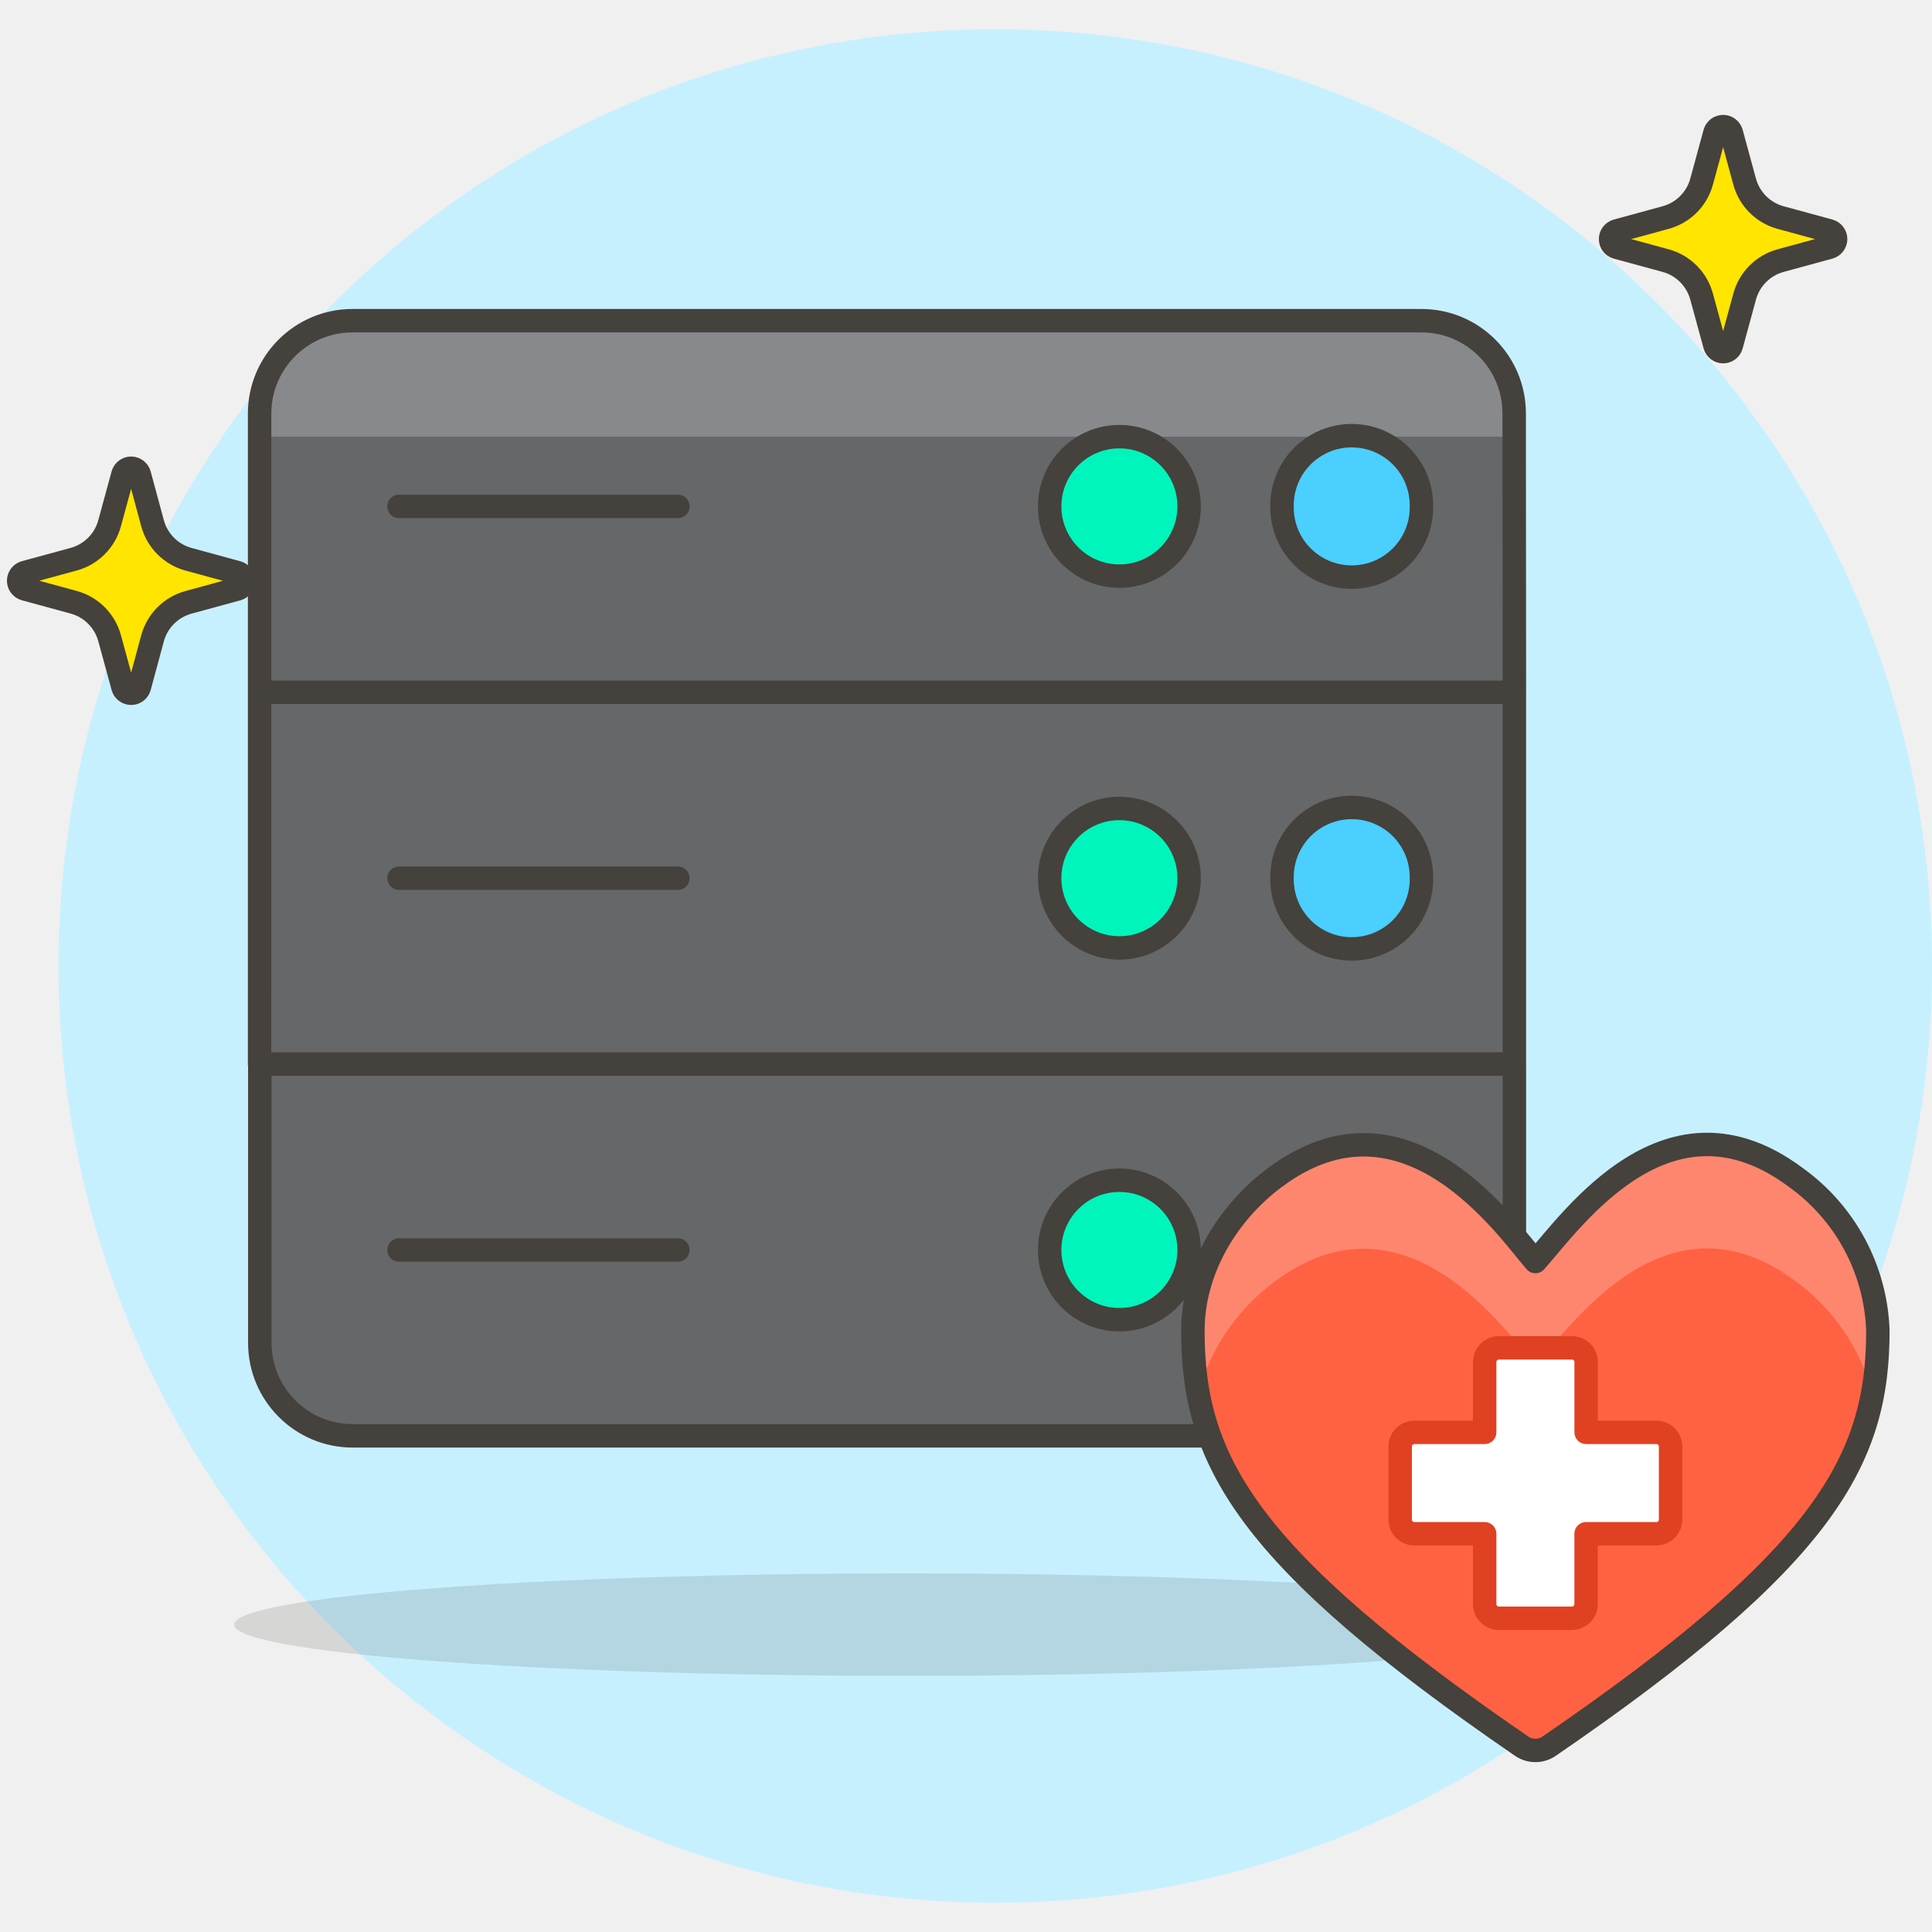
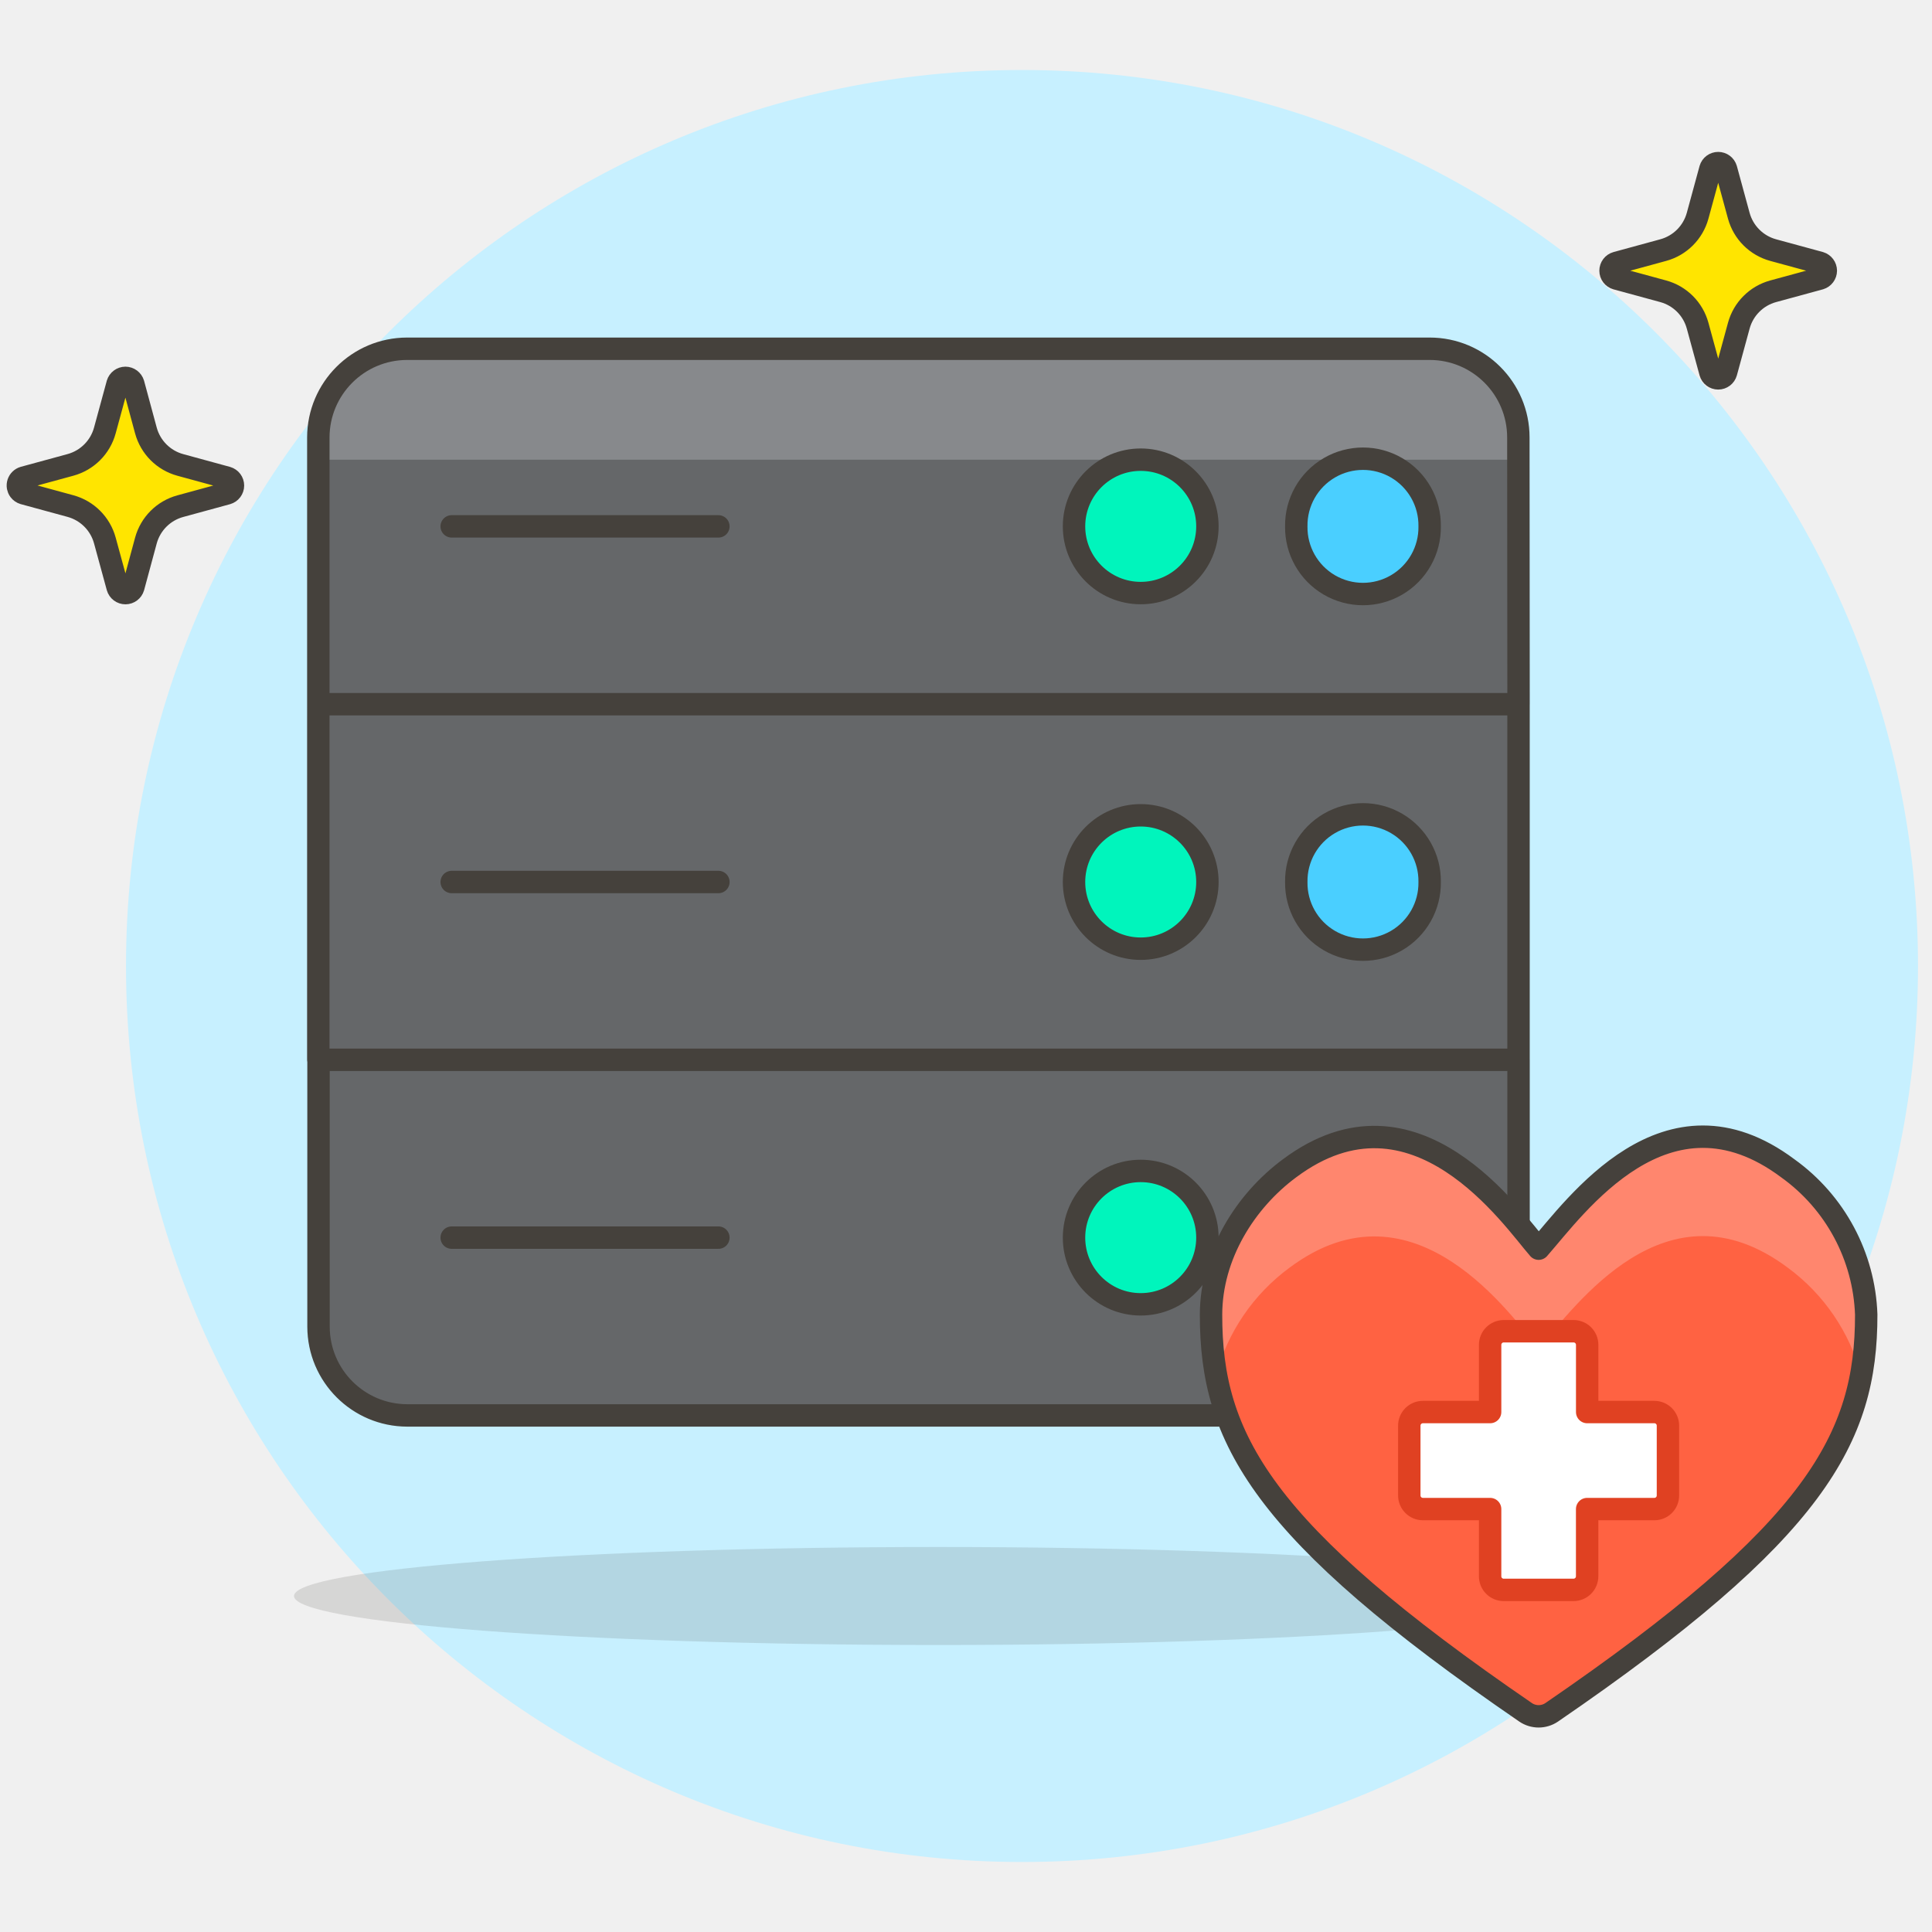
- <svg xmlns="http://www.w3.org/2000/svg" width="132" height="132" fill="none" viewBox="12 14 132 132">
+ <svg xmlns="http://www.w3.org/2000/svg" width="138" height="138" fill="none" viewBox="7 11 138 138">
  <circle cx="80" cy="80" r="64" fill="#c7f0ff" />
  <ellipse cx="74" cy="125" fill="#45413c" opacity=".15" rx="46" ry="3.5" />
  <g fill="#000" stroke-width=".556">
    <path fill="#656769" d="M36.087 35.898h73.031a6.336 6.336 0 0 1 6.336 6.336v63.518a6.336 6.336 0 0 1-6.336 6.336H36.087a6.336 6.336 0 0 1-6.336-6.336V42.248a6.336 6.336 0 0 1 6.336-6.336Z" />
    <path fill="#87898c" d="M115.468 43.835H29.737v-1.587a6.35 6.35 0 0 1 6.336-6.336h73.045a6.336 6.336 0 0 1 6.336 6.336Z" />
    <path fill="none" stroke="#45413c" stroke-linecap="round" stroke-linejoin="round" stroke-width="1.601" d="M39.264 99.402h19.05M39.264 74h19.05m-19.05-25.402h19.05" />
    <path fill="#4acfff" stroke="#45413c" stroke-linecap="round" stroke-linejoin="round" stroke-width="1.601" d="M99.591 48.598a4.764 4.764 0 1 0 9.527 0 4.764 4.764 0 1 0-9.527 0" />
    <path fill="#00f5bc" stroke="#45413c" stroke-linecap="round" stroke-linejoin="round" stroke-width="1.601" d="M83.716 48.598a4.764 4.764 0 1 0 9.528 0 4.764 4.764 0 1 0-9.528 0" />
    <path fill="#4acfff" stroke="#45413c" stroke-linecap="round" stroke-linejoin="round" stroke-width="1.601" d="M99.591 74a4.764 4.764 0 1 0 9.527 0 4.764 4.764 0 1 0-9.527 0" />
    <path fill="#00f5bc" stroke="#45413c" stroke-linecap="round" stroke-linejoin="round" stroke-width="1.601" d="M83.716 74a4.764 4.764 0 1 0 9.528 0 4.764 4.764 0 1 0-9.528 0" />
    <path fill="#4acfff" stroke="#45413c" stroke-linecap="round" stroke-linejoin="round" stroke-width="1.601" d="M99.591 99.402a4.764 4.764 0 1 0 9.527 0 4.764 4.764 0 1 0-9.527 0" />
    <path fill="#00f5bc" stroke="#45413c" stroke-linecap="round" stroke-linejoin="round" stroke-width="1.601" d="M83.716 99.402a4.764 4.764 0 1 0 9.528 0 4.764 4.764 0 1 0-9.528 0" />
    <path fill="none" stroke="#45413c" stroke-linecap="round" stroke-linejoin="round" stroke-width="1.601" d="M109.118 112.102H36.087a6.35 6.35 0 0 1-6.336-6.336V86.701h85.717v19.051a6.336 6.336 0 0 1-6.35 6.35M29.737 61.3h85.729v25.4h-85.73zm85.731 0H29.737V42.247a6.35 6.35 0 0 1 6.336-6.336h73.045a6.336 6.336 0 0 1 6.336 6.336Z" />
  </g>
  <path fill="#ff6242" d="M115.97 133.308a1.66 1.66 0 0 0 1.866 0c18.86-12.924 22.472-19.56 22.466-28.407a13.44 13.44 0 0 0-5.6-10.45c-8.678-6.487-15.174 2.762-17.798 5.74-1.84-2.089-8.808-12.457-17.795-5.74-3.153 2.332-5.6 6.21-5.606 10.45-.01 8.848 3.61 15.483 22.468 28.407" />
  <path fill="#ff866e" d="M139.94 109.24a14 14 0 0 0-5.24-7.69c-8.677-6.484-15.173 2.763-17.795 5.741-1.84-2.09-8.81-12.458-17.798-5.74a14.02 14.02 0 0 0-5.244 7.687 23.5 23.5 0 0 1-.362-4.337c0-4.24 2.453-8.118 5.606-10.45 8.987-6.72 15.957 3.651 17.796 5.74 2.623-2.978 9.12-12.227 17.797-5.74a13.43 13.43 0 0 1 5.6 10.45 23.5 23.5 0 0 1-.36 4.338" />
  <path stroke="#45413c" stroke-linecap="round" stroke-linejoin="round" stroke-width="1.6" d="M115.97 133.308a1.66 1.66 0 0 0 1.866 0c18.86-12.924 22.472-19.56 22.466-28.407a13.44 13.44 0 0 0-5.6-10.45c-8.678-6.487-15.174 2.762-17.798 5.74-1.84-2.089-8.808-12.457-17.795-5.74-3.153 2.332-5.6 6.21-5.606 10.45-.01 8.848 3.61 15.483 22.468 28.407" />
  <path fill="#fff" stroke="#e04122" stroke-linecap="round" stroke-linejoin="round" stroke-width="1.6" d="M125.17 111.861h-4.8v-4.8a.973.973 0 0 0-.973-.973h-4.987a.973.973 0 0 0-.973.973v4.8h-4.8a.97.97 0 0 0-.973.973v4.985a.973.973 0 0 0 .973.972h4.8v4.8a.97.97 0 0 0 .973.973h4.985a.98.98 0 0 0 .687-.285.97.97 0 0 0 .285-.688v-4.8h4.8a.97.97 0 0 0 .972-.972v-4.985a.97.97 0 0 0-.97-.973" />
-   <path fill="#ffe500" stroke="#45413c" stroke-linecap="round" stroke-linejoin="round" stroke-width="1.6" d="M131.201 34.261a3.5 3.5 0 0 1 2.456-2.456l3.341-.91a.59.59 0 0 0 .418-.56.59.59 0 0 0-.418-.56l-3.341-.91a3.5 3.5 0 0 1-2.458-2.457l-.91-3.34a.584.584 0 0 0-1.12 0l-.91 3.34a3.5 3.5 0 0 1-2.457 2.456l-3.34.912a.582.582 0 0 0 0 1.12l3.34.91a3.5 3.5 0 0 1 2.456 2.457l.912 3.34a.582.582 0 0 0 1.12 0zM22.422 57.61a3.5 3.5 0 0 1 2.457-2.456l3.341-.912a.583.583 0 0 0 0-1.12l-3.34-.912a3.5 3.5 0 0 1-2.457-2.456l-.904-3.345a.59.59 0 0 0-.56-.419.59.59 0 0 0-.56.419l-.91 3.34a3.5 3.5 0 0 1-2.456 2.458l-3.34.91a.586.586 0 0 0-.303.91.58.58 0 0 0 .302.21l3.341.911a3.5 3.5 0 0 1 2.456 2.456l.912 3.341a.583.583 0 0 0 1.12 0z" />
+   <path fill="#ffe500" stroke="#45413c" stroke-linecap="round" stroke-linejoin="round" stroke-width="1.6" d="M131.201 34.261a3.5 3.5 0 0 1 2.456-2.456l3.341-.91a.59.59 0 0 0 .418-.56.59.59 0 0 0-.418-.56l-3.341-.91a3.5 3.5 0 0 1-2.458-2.457l-.91-3.34a.584.584 0 0 0-1.12 0l-.91 3.34a3.5 3.5 0 0 1-2.457 2.456l-3.34.912a.582.582 0 0 0 0 1.12l3.34.91a3.5 3.5 0 0 1 2.456 2.457l.912 3.34a.582.582 0 0 0 1.12 0zM17.422 49.61a3.5 3.5 0 0 1 2.457-2.456l3.341-.912a.583.583 0 0 0 0-1.12l-3.34-.912a3.5 3.5 0 0 1-2.457-2.456l-.904-3.345a.59.59 0 0 0-.56-.419.59.59 0 0 0-.56.419l-.91 3.34a3.5 3.5 0 0 1-2.456 2.458l-3.34.91a.586.586 0 0 0-.303.91.58.58 0 0 0 .302.21l3.341.911a3.5 3.5 0 0 1 2.456 2.456l.912 3.341a.583.583 0 0 0 1.12 0z" />
</svg>
